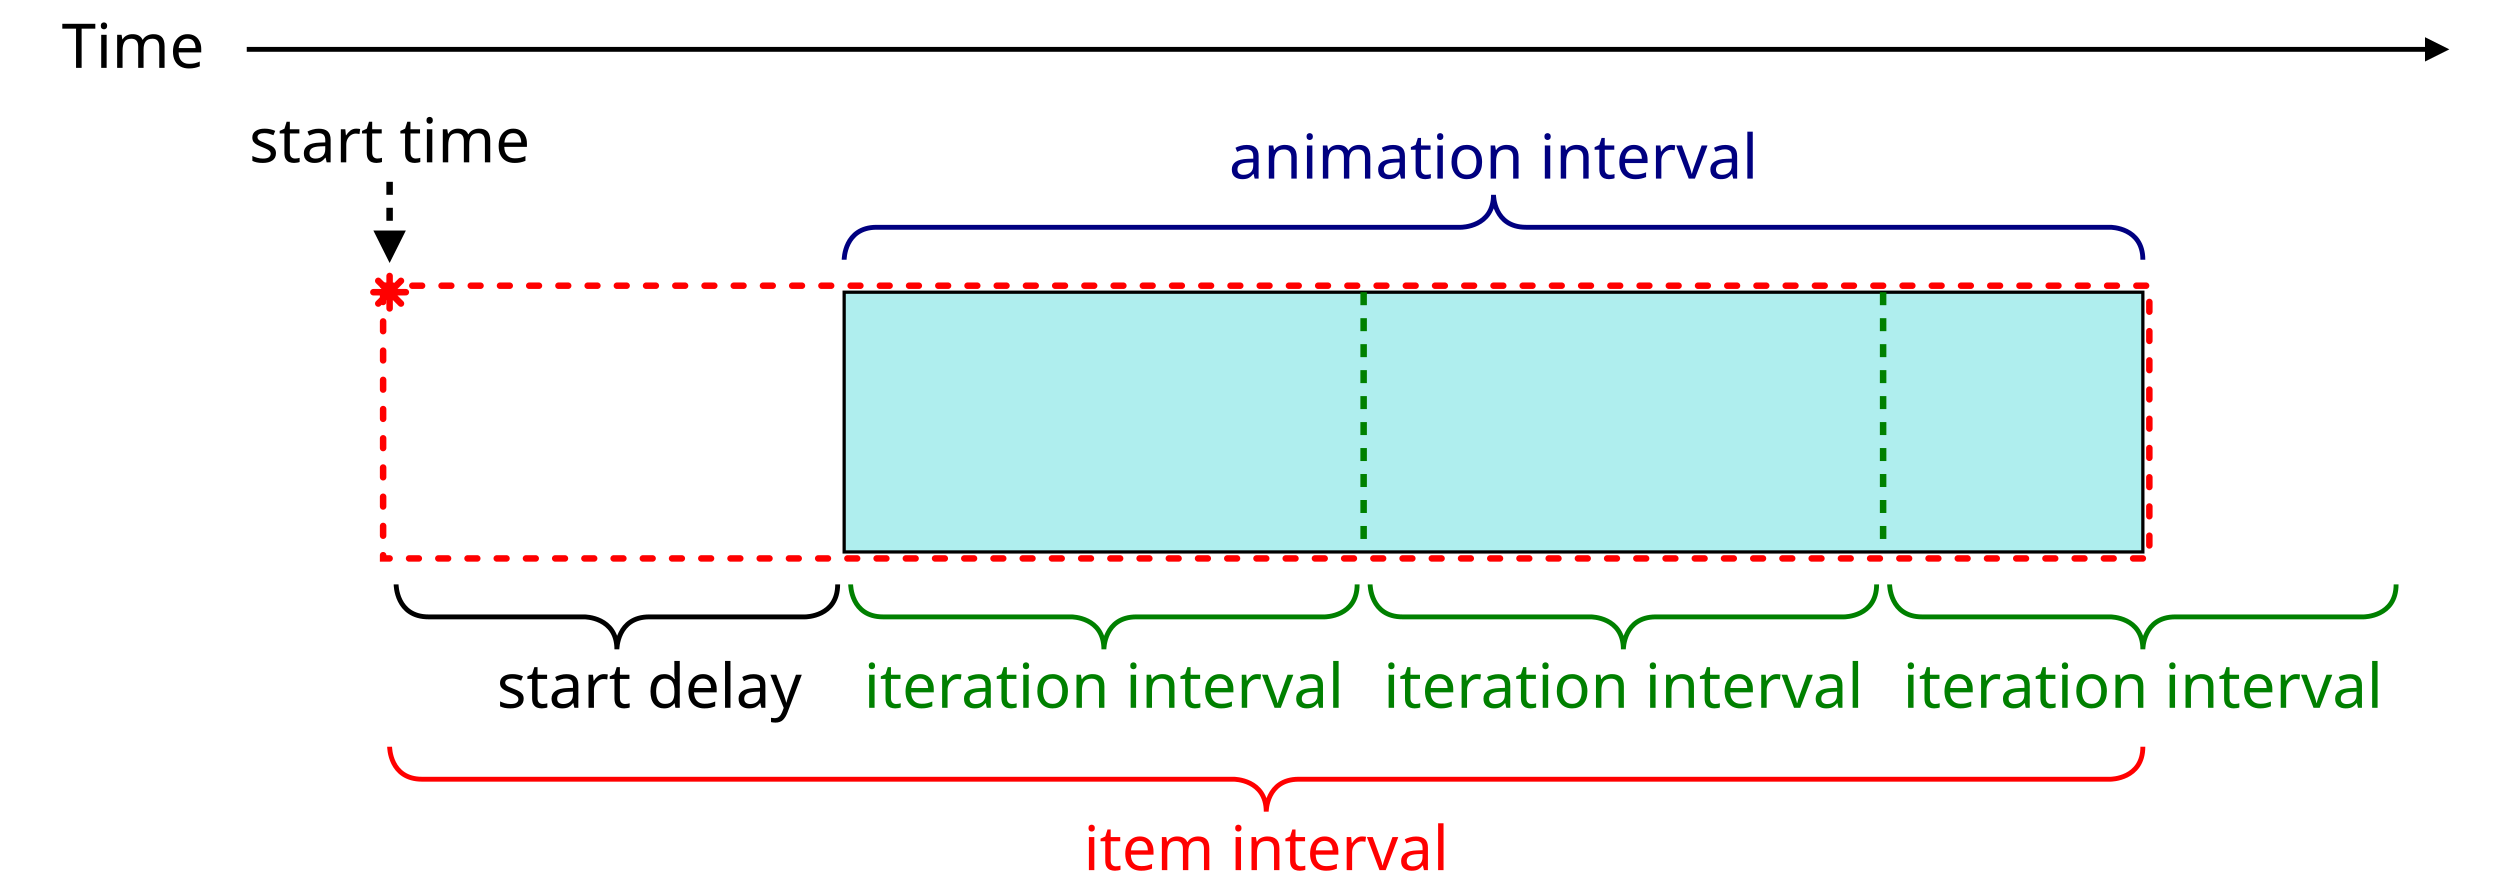
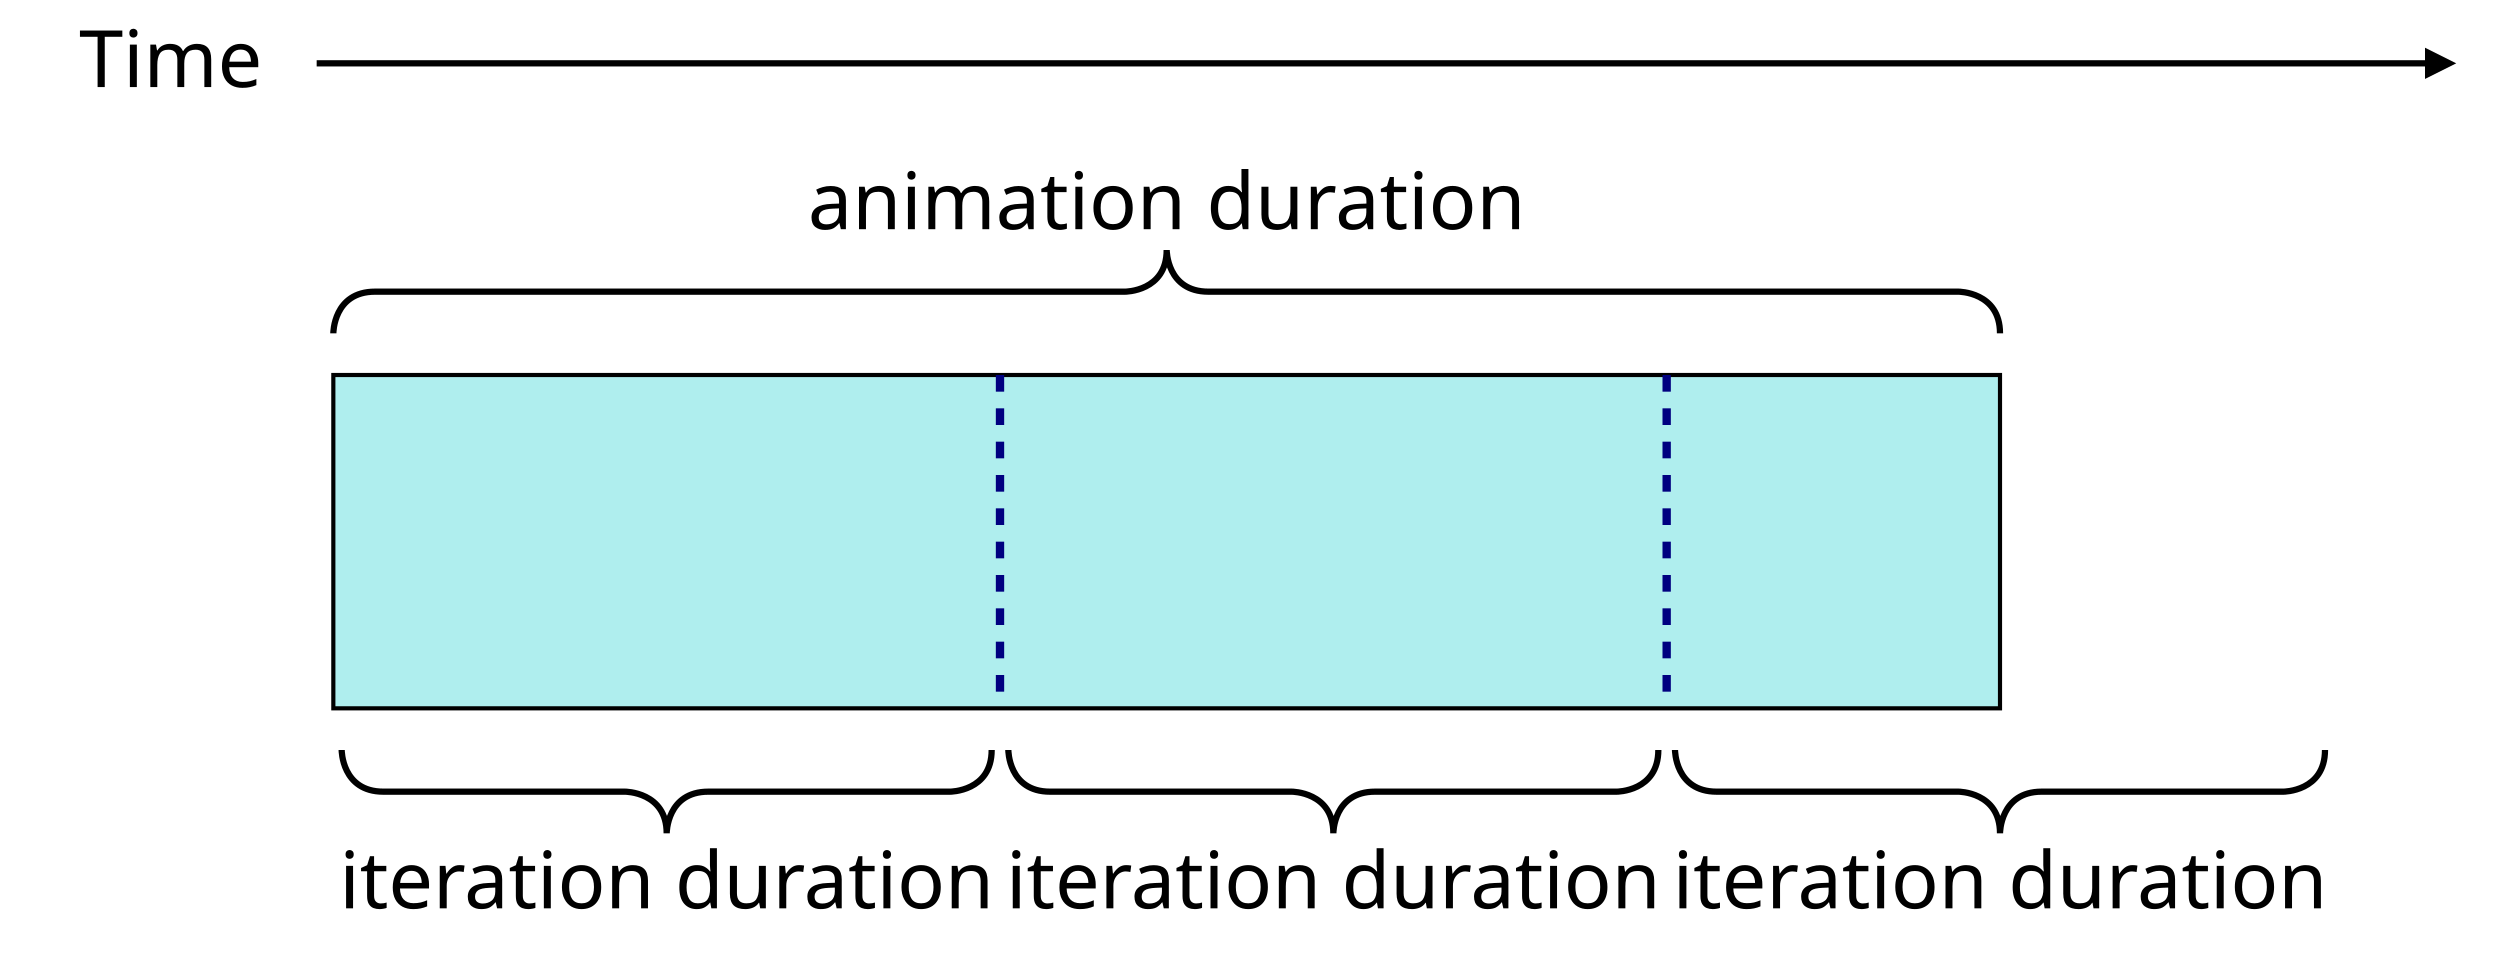
- <svg xmlns="http://www.w3.org/2000/svg" xmlns:xlink="http://www.w3.org/1999/xlink" width="100%" height="100%" viewBox="0 0 770 275">
+ <svg xmlns="http://www.w3.org/2000/svg" width="100%" height="100%" viewBox="0 0 600 230">
  <defs>
    <style type="text/css">
    svg {
      font-size: 19px;
      font-family: sans-serif;
    }

    /*
     * Line work
     */
-     .line, .arrowLine, .dottedArrow {
+     .line, .arrowLine, .dottedArrow, .doubleArrowLine {
      stroke: black;
      stroke-width: 1.5;
      fill: none;
    }
    .arrowLine, .dottedArrow {
      marker-end: url(#arrow);
    }
    .dottedArrow {
      stroke-dasharray: 4 4;
      stroke-width: 2;
+     }
+     .doubleArrowLine {
+       marker-start: url(#reverseArrow);
+       marker-end: url(#arrow);
    }
    .bracket {
      stroke: black;
      stroke-width: 1.5;
      fill: none;
    }

    /*
     * Animation spans
     */
    .animatingSpan  {
      fill: paleturquoise;
      stroke: black;
    }
-     .animRepeatBoundary {
-       stroke: green;
-       stroke-width: 2;
+     .groupRepeatBoundary, .animRepeatBoundary {
      stroke-dasharray: 4 4;
    }
-     .itemSpan {
-       fill: none;
-       stroke: red;
-       stroke-dasharray: 3 6;
+     .groupRepeatBoundary {
+       stroke: darkgreen;
+       stroke-width: 3;
+     }
+     .animRepeatBoundary {
+       stroke: navy;
      stroke-width: 2;
-       stroke-linecap: round;
    }

    /*
     * Text labels
     */
-     .timeLabel, .intervalLabel {
+     .durationLabel {
      text-anchor: middle;
-     }
- 
-     /*
-      * Colored brackets
-      */
-     path.itemInterval, .itemInterval path {
-       stroke: red;
-     }
-     text.itemInterval, .itemInterval text {
-       fill: red;
-     }
-     path.animInterval, .animInterval path {
-       stroke: navy;
-     }
-     text.animInterval, .animInterval text {
-       fill: navy;
-     }
-     path.iterInterval, .iterInterval path {
-       stroke: green;
-     }
-     text.iterInterval, .iterInterval text {
-       fill: green;
    }
    </style>
    <style type="text/css">
      .blackArrowHead {
        fill: black;
        stroke: none;
      }
    </style>
    <marker id="arrow" viewBox="0 -5 10 10" orient="auto" markerWidth="5" markerHeight="5">
      <path d="M0-5l10 5l-10 5z" class="blackArrowHead" />
    </marker>
-     <style type="text/css">
-       .startTimeStar {
-         stroke: red;
-         stroke-linecap: round;
-         stroke-width: 2;
-         fill: none;
-       }
-     </style>
-     <path d="M-3.5-3.5l7 7M3.5-3.5l-7 7M0-5v10M-5 0h10" class="startTimeStar" id="star" />
  </defs>
  <g>
    <text x="1em" y="1.1em">Time</text>
    <line x1="4em" x2="97%" y1="0.8em" y2="0.8em" class="arrowLine" />
  </g>
-   <g transform="translate(120 50)">
-     <g transform="translate(0 40)">
-       <rect x="-2" y="-2" width="544" height="84" class="itemSpan" />
-     </g>
-     <g>
-       <text class="timeLabel">start time</text>
-       <path d="M0 6v15" class="dottedArrow" />
-       <use y="40" xlink:href="#star" />
-     </g>
-     <g transform="translate(140 0)">
-       <g transform="translate(0 30)" class="animInterval">
-         <path d="M0 0s0-10 10-10h180s10 0 10-10c0 0 0 10 10 10h180s10 0 10 10" class="bracket" />
-         <g transform="translate(200 0)">
-           <text y="-25" class="intervalLabel">animation interval</text>
-         </g>
-       </g>
-       <g transform="translate(0 40)">
-         <rect width="400" height="80" class="animatingSpan" />
-         <path d="M160 0v80m160-80v80" class="animRepeatBoundary" />
-       </g>
-       <g transform="translate(0 130)" class="iterInterval">
-         <path d="M2 0s0 10 10 10h58s10 0 10 10c0 0 0-10 10-10h58s10 0 10-10" class="bracket" />
-         <path d="M162 0s0 10 10 10h58s10 0 10 10c0 0 0-10 10-10h58s10 0 10-10" class="bracket" />
-         <path d="M322 0s0 10 10 10h58s10 0 10 10c0 0 0-10 10-10h58s10 0 10-10" class="bracket" />
-         <g transform="translate(0 38)">
-           <text x="80" class="intervalLabel">iteration interval</text>
-           <text x="240" class="intervalLabel">iteration interval</text>
-           <text x="400" class="intervalLabel">iteration interval</text>
-         </g>
+   <g transform="translate(80 20)">
+     <g transform="translate(0 60)">
+       <path d="M0 0s0-10 10-10h180s10 0 10-10c0 0 0 10 10 10h180s10 0 10 10" class="bracket" />
+       <g transform="translate(200 0)">
+         <text y="-25" class="durationLabel">animation duration</text>
      </g>
    </g>
-     <g transform="translate(0 130)">
-       <path d="M2 0s0 10 10 10h48s10 0 10 10c0 0 0-10 10-10h48s10 0 10-10" class="bracket" />
-       <text x="80" y="38" class="intervalLabel">start delay</text>
+     <g transform="translate(0 70)">
+       <rect width="400" height="80" class="animatingSpan" />
+       <path d="M160 0v80m160-80v80" class="animRepeatBoundary" />
    </g>
-     <g transform="translate(0 180)" class="itemInterval">
-       <path d="M0 0s0 10 10 10h250s10 0 10 10c0 0 0-10 10-10h250s10 0 10-10" class="bracket" />
-       <text x="270" y="38" class="intervalLabel">item interval</text>
+     <g transform="translate(0 160)">
+       <path d="M2 0s0 10 10 10h58s10 0 10 10c0 0 0-10 10-10h58s10 0 10-10" class="bracket" />
+       <path d="M162 0s0 10 10 10h58s10 0 10 10c0 0 0-10 10-10h58s10 0 10-10" class="bracket" />
+       <path d="M322 0s0 10 10 10h58s10 0 10 10c0 0 0-10 10-10h58s10 0 10-10" class="bracket" />
+       <g transform="translate(0 38)">
+         <text x="80" class="durationLabel">iteration duration</text>
+         <text x="240" class="durationLabel">iteration duration</text>
+         <text x="400" class="durationLabel">iteration duration</text>
+       </g>
    </g>
  </g>
</svg>
